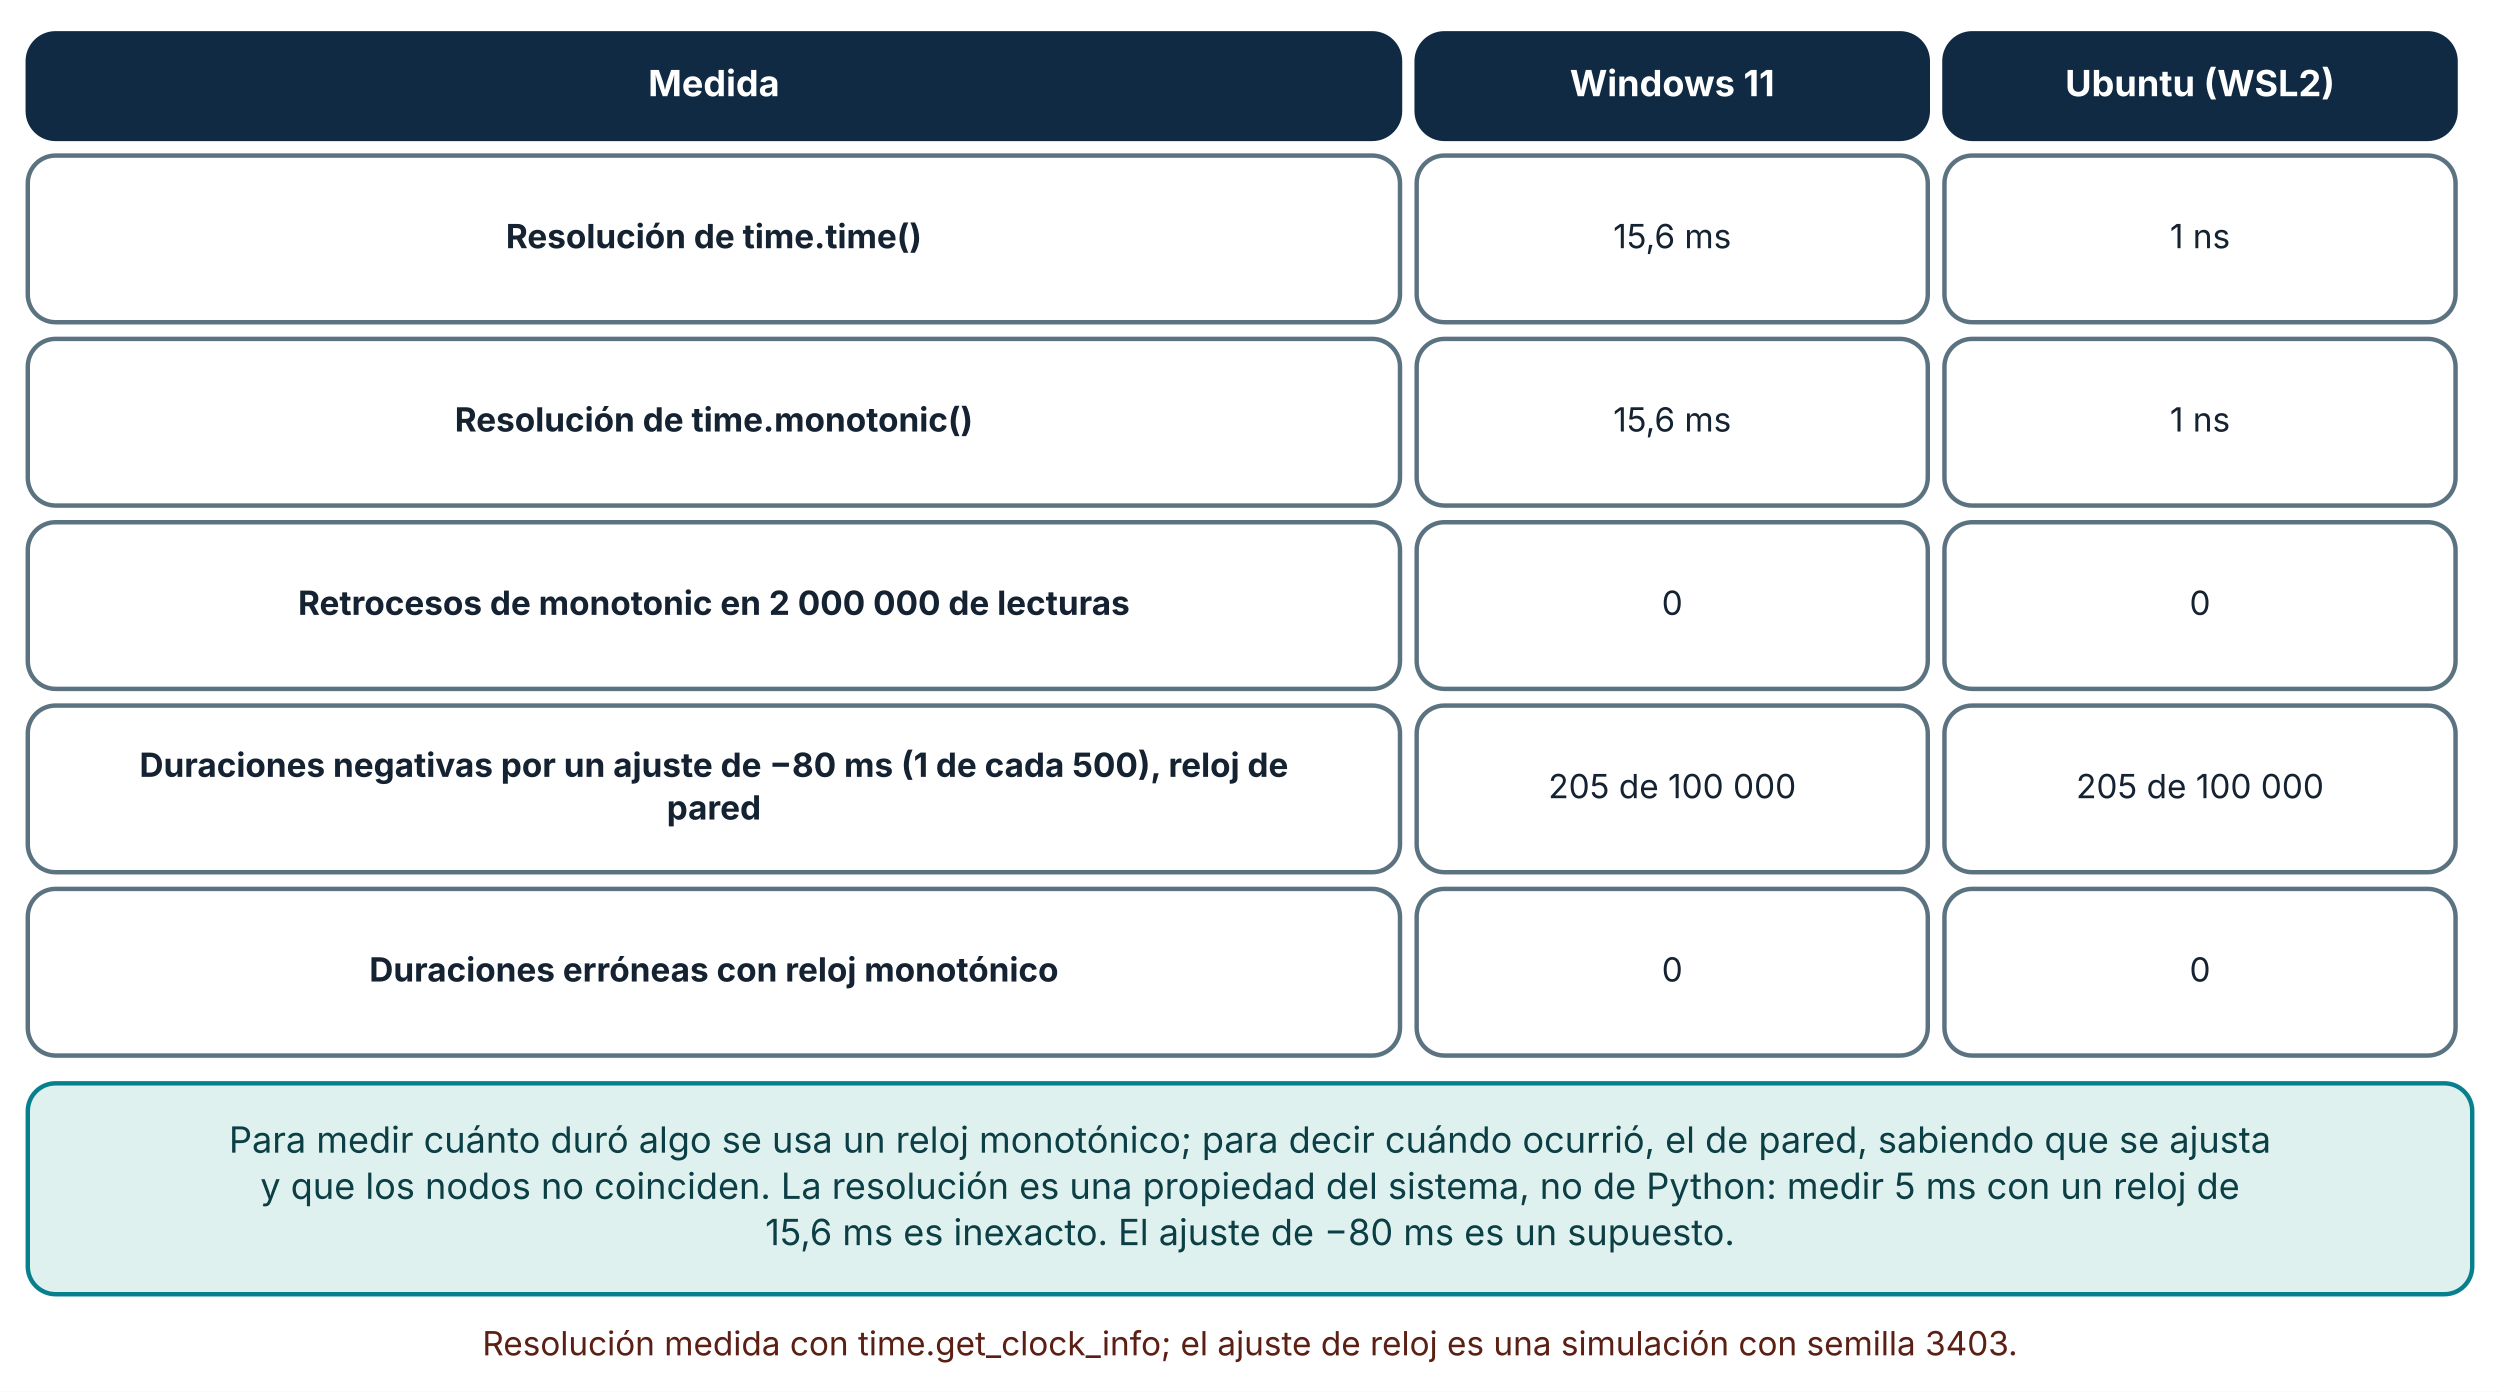
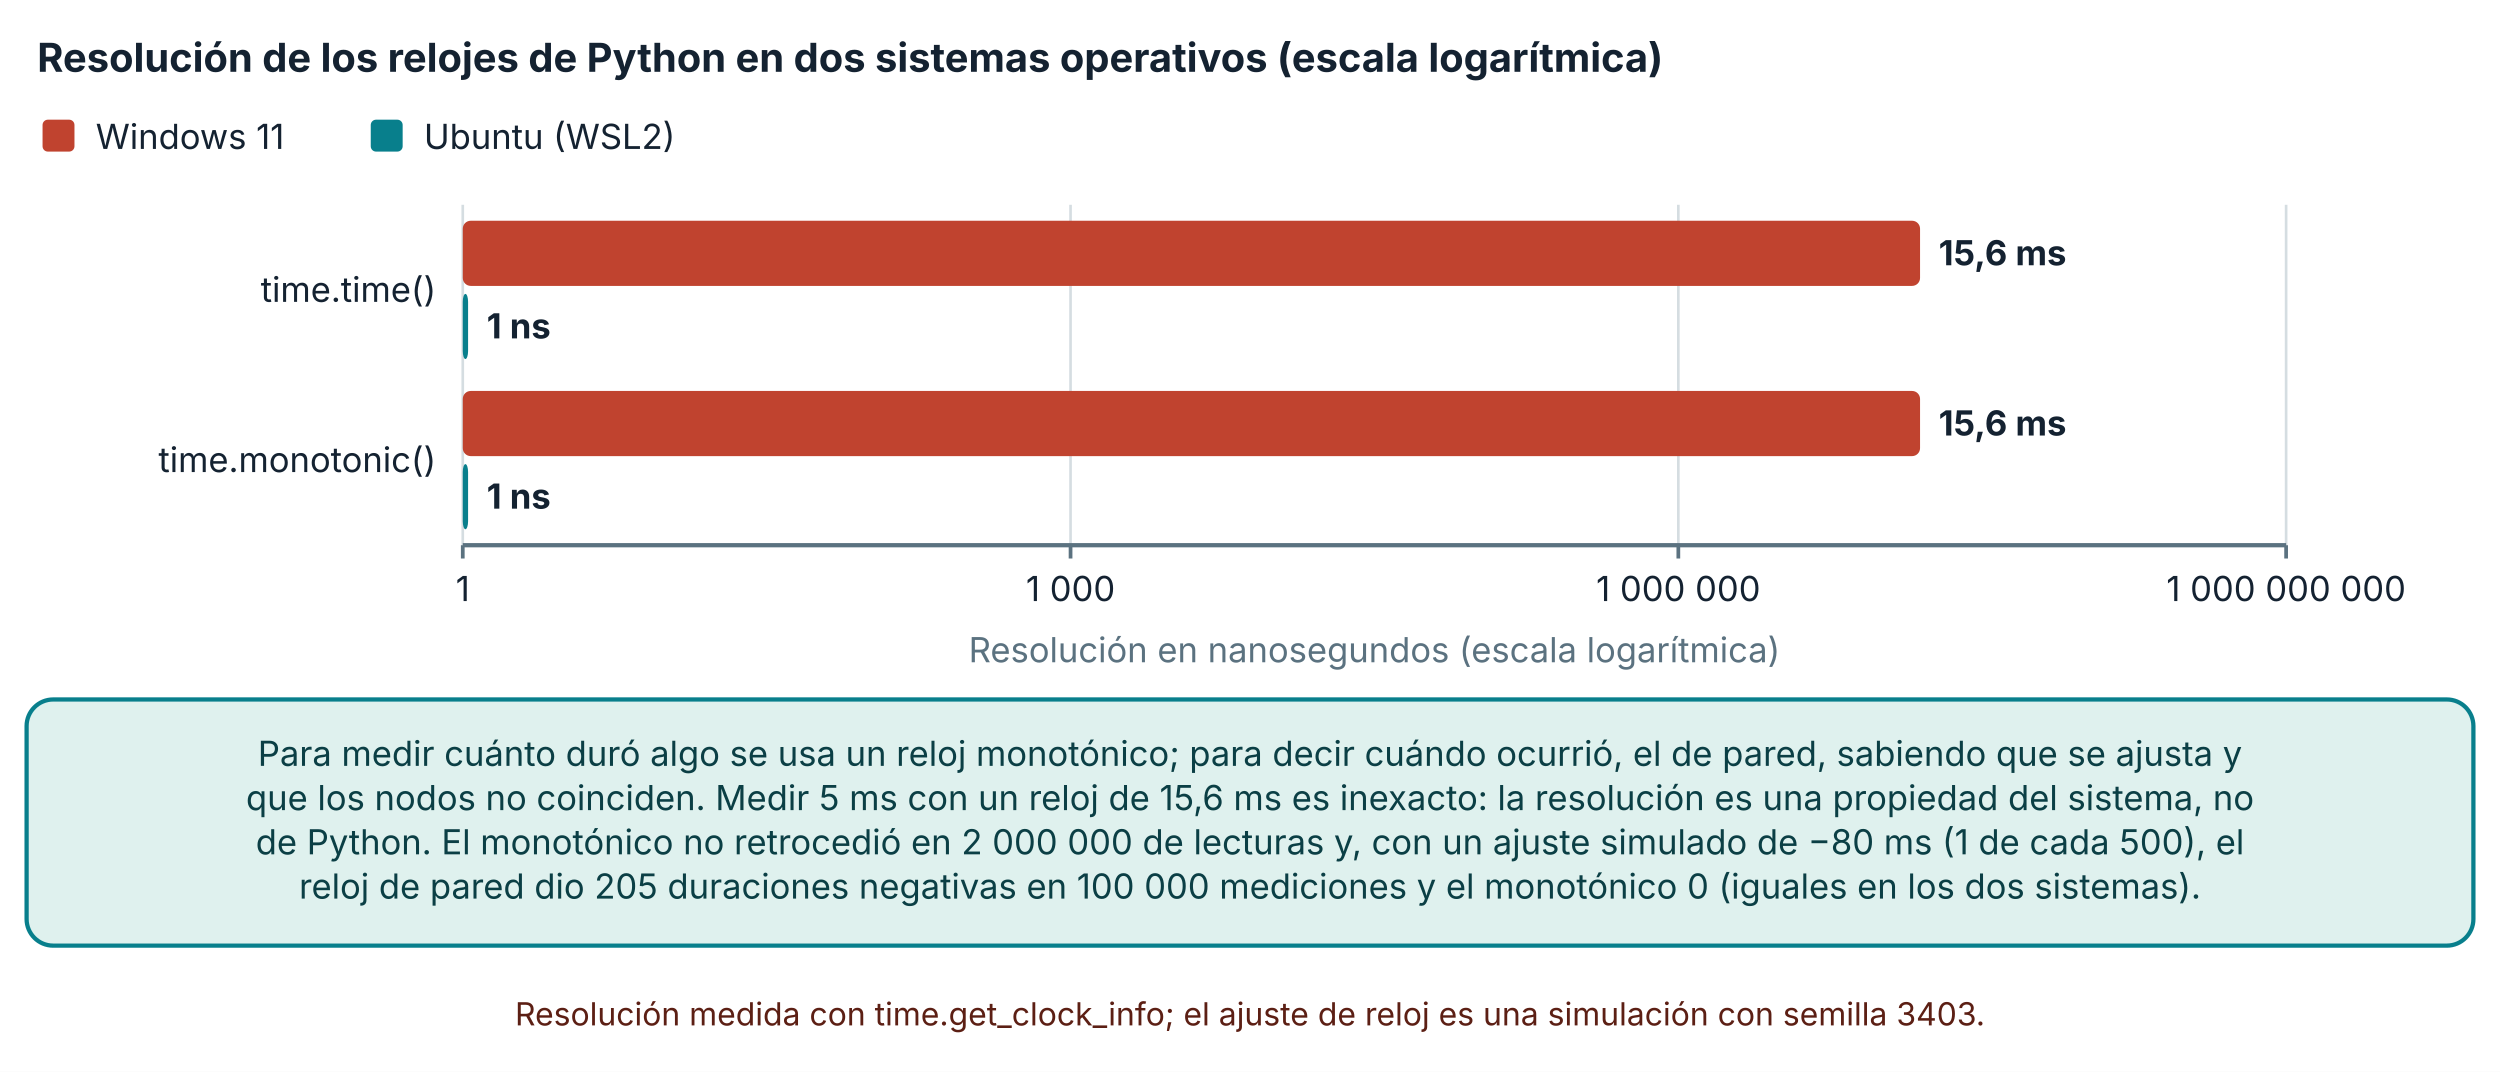
- <svg xmlns="http://www.w3.org/2000/svg" viewBox="0 0 900 501" width="900" height="501" role="img" aria-labelledby="t d" font-family="Inter, 'Segoe UI', system-ui, -apple-system, sans-serif">
+ <svg xmlns="http://www.w3.org/2000/svg" viewBox="0 0 940 403" width="940" height="403" role="img" aria-labelledby="t d" font-family="Inter, 'Segoe UI', system-ui, -apple-system, sans-serif">
  <defs>
    <marker id="arrow" viewBox="0 0 10 10" refX="9" refY="5" markerWidth="8" markerHeight="8" orient="auto-start-reverse">
      <path d="M0,0 L10,5 L0,10 z" fill="#32505f" />
    </marker>
    <marker id="arrow-coral" viewBox="0 0 10 10" refX="9" refY="5" markerWidth="8" markerHeight="8" orient="auto-start-reverse">
      <path d="M0,0 L10,5 L0,10 z" fill="#c0432f" />
    </marker>
  </defs>
-   <rect width="900" height="501" fill="#ffffff" />
-   <rect x="10" y="12" width="494" height="38" rx="10" fill="#102a43" stroke="#102a43" stroke-width="1.6" />
-   <text x="257" y="34.64" font-size="13" text-anchor="middle" font-weight="700" fill="#ffffff">
-     <tspan x="257" dy="0">Medida</tspan>
+   <rect width="940" height="403" fill="#ffffff" />
+   <text x="14" y="27" font-size="15" text-anchor="start" font-weight="700" fill="#142231">
+     <tspan x="14" dy="0">Resolución de los relojes de Python en dos sistemas operativos (escala logarítmica)</tspan>
  </text>
-   <rect x="510" y="12" width="184" height="38" rx="10" fill="#102a43" stroke="#102a43" stroke-width="1.6" />
-   <text x="602" y="34.64" font-size="13" text-anchor="middle" font-weight="700" fill="#ffffff">
-     <tspan x="602" dy="0">Windows 11</tspan>
+   <rect x="16" y="45" width="12" height="12" rx="2" fill="#c0432f" />
+   <text x="36" y="56" font-size="13" text-anchor="start" font-weight="400" fill="#142231">
+     <tspan x="36" dy="0">Windows 11</tspan>
  </text>
-   <rect x="700" y="12" width="184" height="38" rx="10" fill="#102a43" stroke="#102a43" stroke-width="1.6" />
-   <text x="792" y="34.64" font-size="13" text-anchor="middle" font-weight="700" fill="#ffffff">
-     <tspan x="792" dy="0">Ubuntu (WSL2)</tspan>
+   <rect x="139.4" y="45" width="12" height="12" rx="2" fill="#087f8c" />
+   <text x="159.4" y="56" font-size="13" text-anchor="start" font-weight="400" fill="#142231">
+     <tspan x="159.4" dy="0">Ubuntu (WSL2)</tspan>
  </text>
-   <rect x="10" y="56" width="494" height="60" rx="10" fill="#ffffff" stroke="#5b7280" stroke-width="1.6" />
-   <text x="257" y="89.36" font-size="12" text-anchor="middle" font-weight="700" fill="#142231">
-     <tspan x="257" dy="0">Resolución de time.time()</tspan>
+   <line x1="174" y1="77" x2="174" y2="205" stroke="#d5dde1" stroke-width="1" />
+   <line x1="174" y1="205" x2="174" y2="210" stroke="#5b7280" stroke-width="1.4" />
+   <text x="174" y="226" font-size="13" text-anchor="middle" font-weight="400" fill="#142231">
+     <tspan x="174" dy="0">1</tspan>
  </text>
-   <rect x="510" y="56" width="184" height="60" rx="10" fill="#ffffff" stroke="#5b7280" stroke-width="1.6" />
-   <text x="602" y="89.36" font-size="12" text-anchor="middle" font-weight="400" fill="#142231">
-     <tspan x="602" dy="0">15,6 ms</tspan>
+   <line x1="402.527" y1="77" x2="402.527" y2="205" stroke="#d5dde1" stroke-width="1" />
+   <line x1="402.527" y1="205" x2="402.527" y2="210" stroke="#5b7280" stroke-width="1.4" />
+   <text x="402.527" y="226" font-size="13" text-anchor="middle" font-weight="400" fill="#142231">
+     <tspan x="402.527" dy="0">1 000</tspan>
  </text>
-   <rect x="700" y="56" width="184" height="60" rx="10" fill="#ffffff" stroke="#5b7280" stroke-width="1.6" />
-   <text x="792" y="89.36" font-size="12" text-anchor="middle" font-weight="400" fill="#142231">
-     <tspan x="792" dy="0">1 ns</tspan>
+   <line x1="631.053" y1="77" x2="631.053" y2="205" stroke="#d5dde1" stroke-width="1" />
+   <line x1="631.053" y1="205" x2="631.053" y2="210" stroke="#5b7280" stroke-width="1.4" />
+   <text x="631.053" y="226" font-size="13" text-anchor="middle" font-weight="400" fill="#142231">
+     <tspan x="631.053" dy="0">1 000 000</tspan>
  </text>
-   <rect x="10" y="122" width="494" height="60" rx="10" fill="#ffffff" stroke="#5b7280" stroke-width="1.6" />
-   <text x="257" y="155.36" font-size="12" text-anchor="middle" font-weight="700" fill="#142231">
-     <tspan x="257" dy="0">Resolución de time.monotonic()</tspan>
+   <line x1="859.58" y1="77" x2="859.58" y2="205" stroke="#d5dde1" stroke-width="1" />
+   <line x1="859.58" y1="205" x2="859.58" y2="210" stroke="#5b7280" stroke-width="1.4" />
+   <text x="859.58" y="226" font-size="13" text-anchor="middle" font-weight="400" fill="#142231">
+     <tspan x="859.58" dy="0">1 000 000 000</tspan>
  </text>
-   <rect x="510" y="122" width="184" height="60" rx="10" fill="#ffffff" stroke="#5b7280" stroke-width="1.6" />
-   <text x="602" y="155.36" font-size="12" text-anchor="middle" font-weight="400" fill="#142231">
-     <tspan x="602" dy="0">15,6 ms</tspan>
+   <line x1="174" y1="205" x2="859.58" y2="205" stroke="#5b7280" stroke-width="1.6" />
+   <text x="164" y="113.5" font-size="13" text-anchor="end" font-weight="400" fill="#142231">
+     <tspan x="164" dy="0">time.time()</tspan>
  </text>
-   <rect x="700" y="122" width="184" height="60" rx="10" fill="#ffffff" stroke="#5b7280" stroke-width="1.6" />
-   <text x="792" y="155.36" font-size="12" text-anchor="middle" font-weight="400" fill="#142231">
-     <tspan x="792" dy="0">1 ns</tspan>
+   <text x="164" y="177.5" font-size="13" text-anchor="end" font-weight="400" fill="#142231">
+     <tspan x="164" dy="0">time.monotonic()</tspan>
  </text>
-   <rect x="10" y="188" width="494" height="60" rx="10" fill="#ffffff" stroke="#5b7280" stroke-width="1.6" />
-   <text x="257" y="221.36" font-size="12" text-anchor="middle" font-weight="700" fill="#142231">
-     <tspan x="257" dy="0">Retrocesos de monotonic en 2 000 000 de lecturas</tspan>
+   <rect x="174" y="83" width="547.94" height="24.5" rx="3" fill="#c0432f" />
+   <text x="728.94" y="99.75" font-size="13" text-anchor="start" font-weight="700" fill="#142231">
+     <tspan x="728.94" dy="0">15,6 ms</tspan>
  </text>
-   <rect x="510" y="188" width="184" height="60" rx="10" fill="#ffffff" stroke="#5b7280" stroke-width="1.6" />
-   <text x="602" y="221.36" font-size="12" text-anchor="middle" font-weight="400" fill="#142231">
-     <tspan x="602" dy="0">0</tspan>
+   <rect x="174" y="110.5" width="2" height="24.5" rx="3" fill="#087f8c" />
+   <text x="183" y="127.25" font-size="13" text-anchor="start" font-weight="700" fill="#142231">
+     <tspan x="183" dy="0">1 ns</tspan>
  </text>
-   <rect x="700" y="188" width="184" height="60" rx="10" fill="#ffffff" stroke="#5b7280" stroke-width="1.6" />
-   <text x="792" y="221.36" font-size="12" text-anchor="middle" font-weight="400" fill="#142231">
-     <tspan x="792" dy="0">0</tspan>
+   <rect x="174" y="147" width="547.94" height="24.5" rx="3" fill="#c0432f" />
+   <text x="728.94" y="163.75" font-size="13" text-anchor="start" font-weight="700" fill="#142231">
+     <tspan x="728.94" dy="0">15,6 ms</tspan>
  </text>
-   <rect x="10" y="254" width="494" height="60" rx="10" fill="#ffffff" stroke="#5b7280" stroke-width="1.6" />
-   <text x="257" y="279.68" font-size="12" text-anchor="middle" font-weight="700" fill="#142231">
-     <tspan x="257" dy="0">Duraciones negativas por un ajuste de −80 ms (1 de cada 500), reloj de</tspan>
+   <rect x="174" y="174.5" width="2" height="24.5" rx="3" fill="#087f8c" />
+   <text x="183" y="191.25" font-size="13" text-anchor="start" font-weight="700" fill="#142231">
+     <tspan x="183" dy="0">1 ns</tspan>
  </text>
-   <text x="257" y="295.04" font-size="12" text-anchor="middle" font-weight="700" fill="#142231">
-     <tspan x="257" dy="0">pared</tspan>
+   <text x="516.79" y="249" font-size="13" text-anchor="middle" font-weight="400" fill="#5b7280">
+     <tspan x="516.79" dy="0">Resolución en nanosegundos (escala logarítmica)</tspan>
  </text>
-   <rect x="510" y="254" width="184" height="60" rx="10" fill="#ffffff" stroke="#5b7280" stroke-width="1.6" />
-   <text x="602" y="287.36" font-size="12" text-anchor="middle" font-weight="400" fill="#142231">
-     <tspan x="602" dy="0">205 de 100 000</tspan>
+   <rect x="10" y="263" width="920" height="92.56" rx="10" fill="#dff1ee" stroke="#087f8c" stroke-width="1.6" />
+   <text x="470" y="287.96" font-size="13" text-anchor="middle" font-weight="400" fill="#0b3f45">
+     <tspan x="470" dy="0">Para medir cuánto duró algo se usa un reloj monotónico; para decir cuándo ocurrió, el de pared, sabiendo que se ajusta y</tspan>
  </text>
-   <rect x="700" y="254" width="184" height="60" rx="10" fill="#ffffff" stroke="#5b7280" stroke-width="1.6" />
-   <text x="792" y="287.36" font-size="12" text-anchor="middle" font-weight="400" fill="#142231">
-     <tspan x="792" dy="0">205 de 100 000</tspan>
+   <text x="470" y="304.6" font-size="13" text-anchor="middle" font-weight="400" fill="#0b3f45">
+     <tspan x="470" dy="0">que los nodos no coinciden. Medir 5 ms con un reloj de 15,6 ms es inexacto: la resolución es una propiedad del sistema, no</tspan>
  </text>
-   <rect x="10" y="320" width="494" height="60" rx="10" fill="#ffffff" stroke="#5b7280" stroke-width="1.6" />
-   <text x="257" y="353.36" font-size="12" text-anchor="middle" font-weight="700" fill="#142231">
-     <tspan x="257" dy="0">Duraciones erróneas con reloj monotónico</tspan>
+   <text x="470" y="321.24" font-size="13" text-anchor="middle" font-weight="400" fill="#0b3f45">
+     <tspan x="470" dy="0">de Python. El monotónico no retrocedió en 2 000 000 de lecturas y, con un ajuste simulado de −80 ms (1 de cada 500), el</tspan>
  </text>
-   <rect x="510" y="320" width="184" height="60" rx="10" fill="#ffffff" stroke="#5b7280" stroke-width="1.6" />
-   <text x="602" y="353.36" font-size="12" text-anchor="middle" font-weight="400" fill="#142231">
-     <tspan x="602" dy="0">0</tspan>
+   <text x="470" y="337.88" font-size="13" text-anchor="middle" font-weight="400" fill="#0b3f45">
+     <tspan x="470" dy="0">reloj de pared dio 205 duraciones negativas en 100 000 mediciones y el monotónico 0 (iguales en los dos sistemas).</tspan>
  </text>
-   <rect x="700" y="320" width="184" height="60" rx="10" fill="#ffffff" stroke="#5b7280" stroke-width="1.6" />
-   <text x="792" y="353.36" font-size="12" text-anchor="middle" font-weight="400" fill="#142231">
-     <tspan x="792" dy="0">0</tspan>
-   </text>
-   <rect x="10" y="390" width="880" height="75.92" rx="10" fill="#dff1ee" stroke="#087f8c" stroke-width="1.6" />
-   <text x="450" y="414.96" font-size="13" text-anchor="middle" font-weight="400" fill="#0b3f45">
-     <tspan x="450" dy="0">Para medir cuánto duró algo se usa un reloj monotónico; para decir cuándo ocurrió, el de pared, sabiendo que se ajusta</tspan>
-   </text>
-   <text x="450" y="431.6" font-size="13" text-anchor="middle" font-weight="400" fill="#0b3f45">
-     <tspan x="450" dy="0">y que los nodos no coinciden. La resolución es una propiedad del sistema, no de Python: medir 5 ms con un reloj de</tspan>
-   </text>
-   <text x="450" y="448.24" font-size="13" text-anchor="middle" font-weight="400" fill="#0b3f45">
-     <tspan x="450" dy="0">15,6 ms es inexacto. El ajuste de −80 ms es un supuesto.</tspan>
-   </text>
-   <text x="450" y="487.92" font-size="12" text-anchor="middle" font-weight="400" fill="#5c1f14">
-     <tspan x="450" dy="0">Resolución medida con time.get_clock_info; el ajuste de reloj es una simulación con semilla 3403.</tspan>
+   <text x="470" y="385.56" font-size="12" text-anchor="middle" font-weight="400" fill="#5c1f14">
+     <tspan x="470" dy="0">Resolución medida con time.get_clock_info; el ajuste de reloj es una simulación con semilla 3403.</tspan>
  </text>
</svg>
